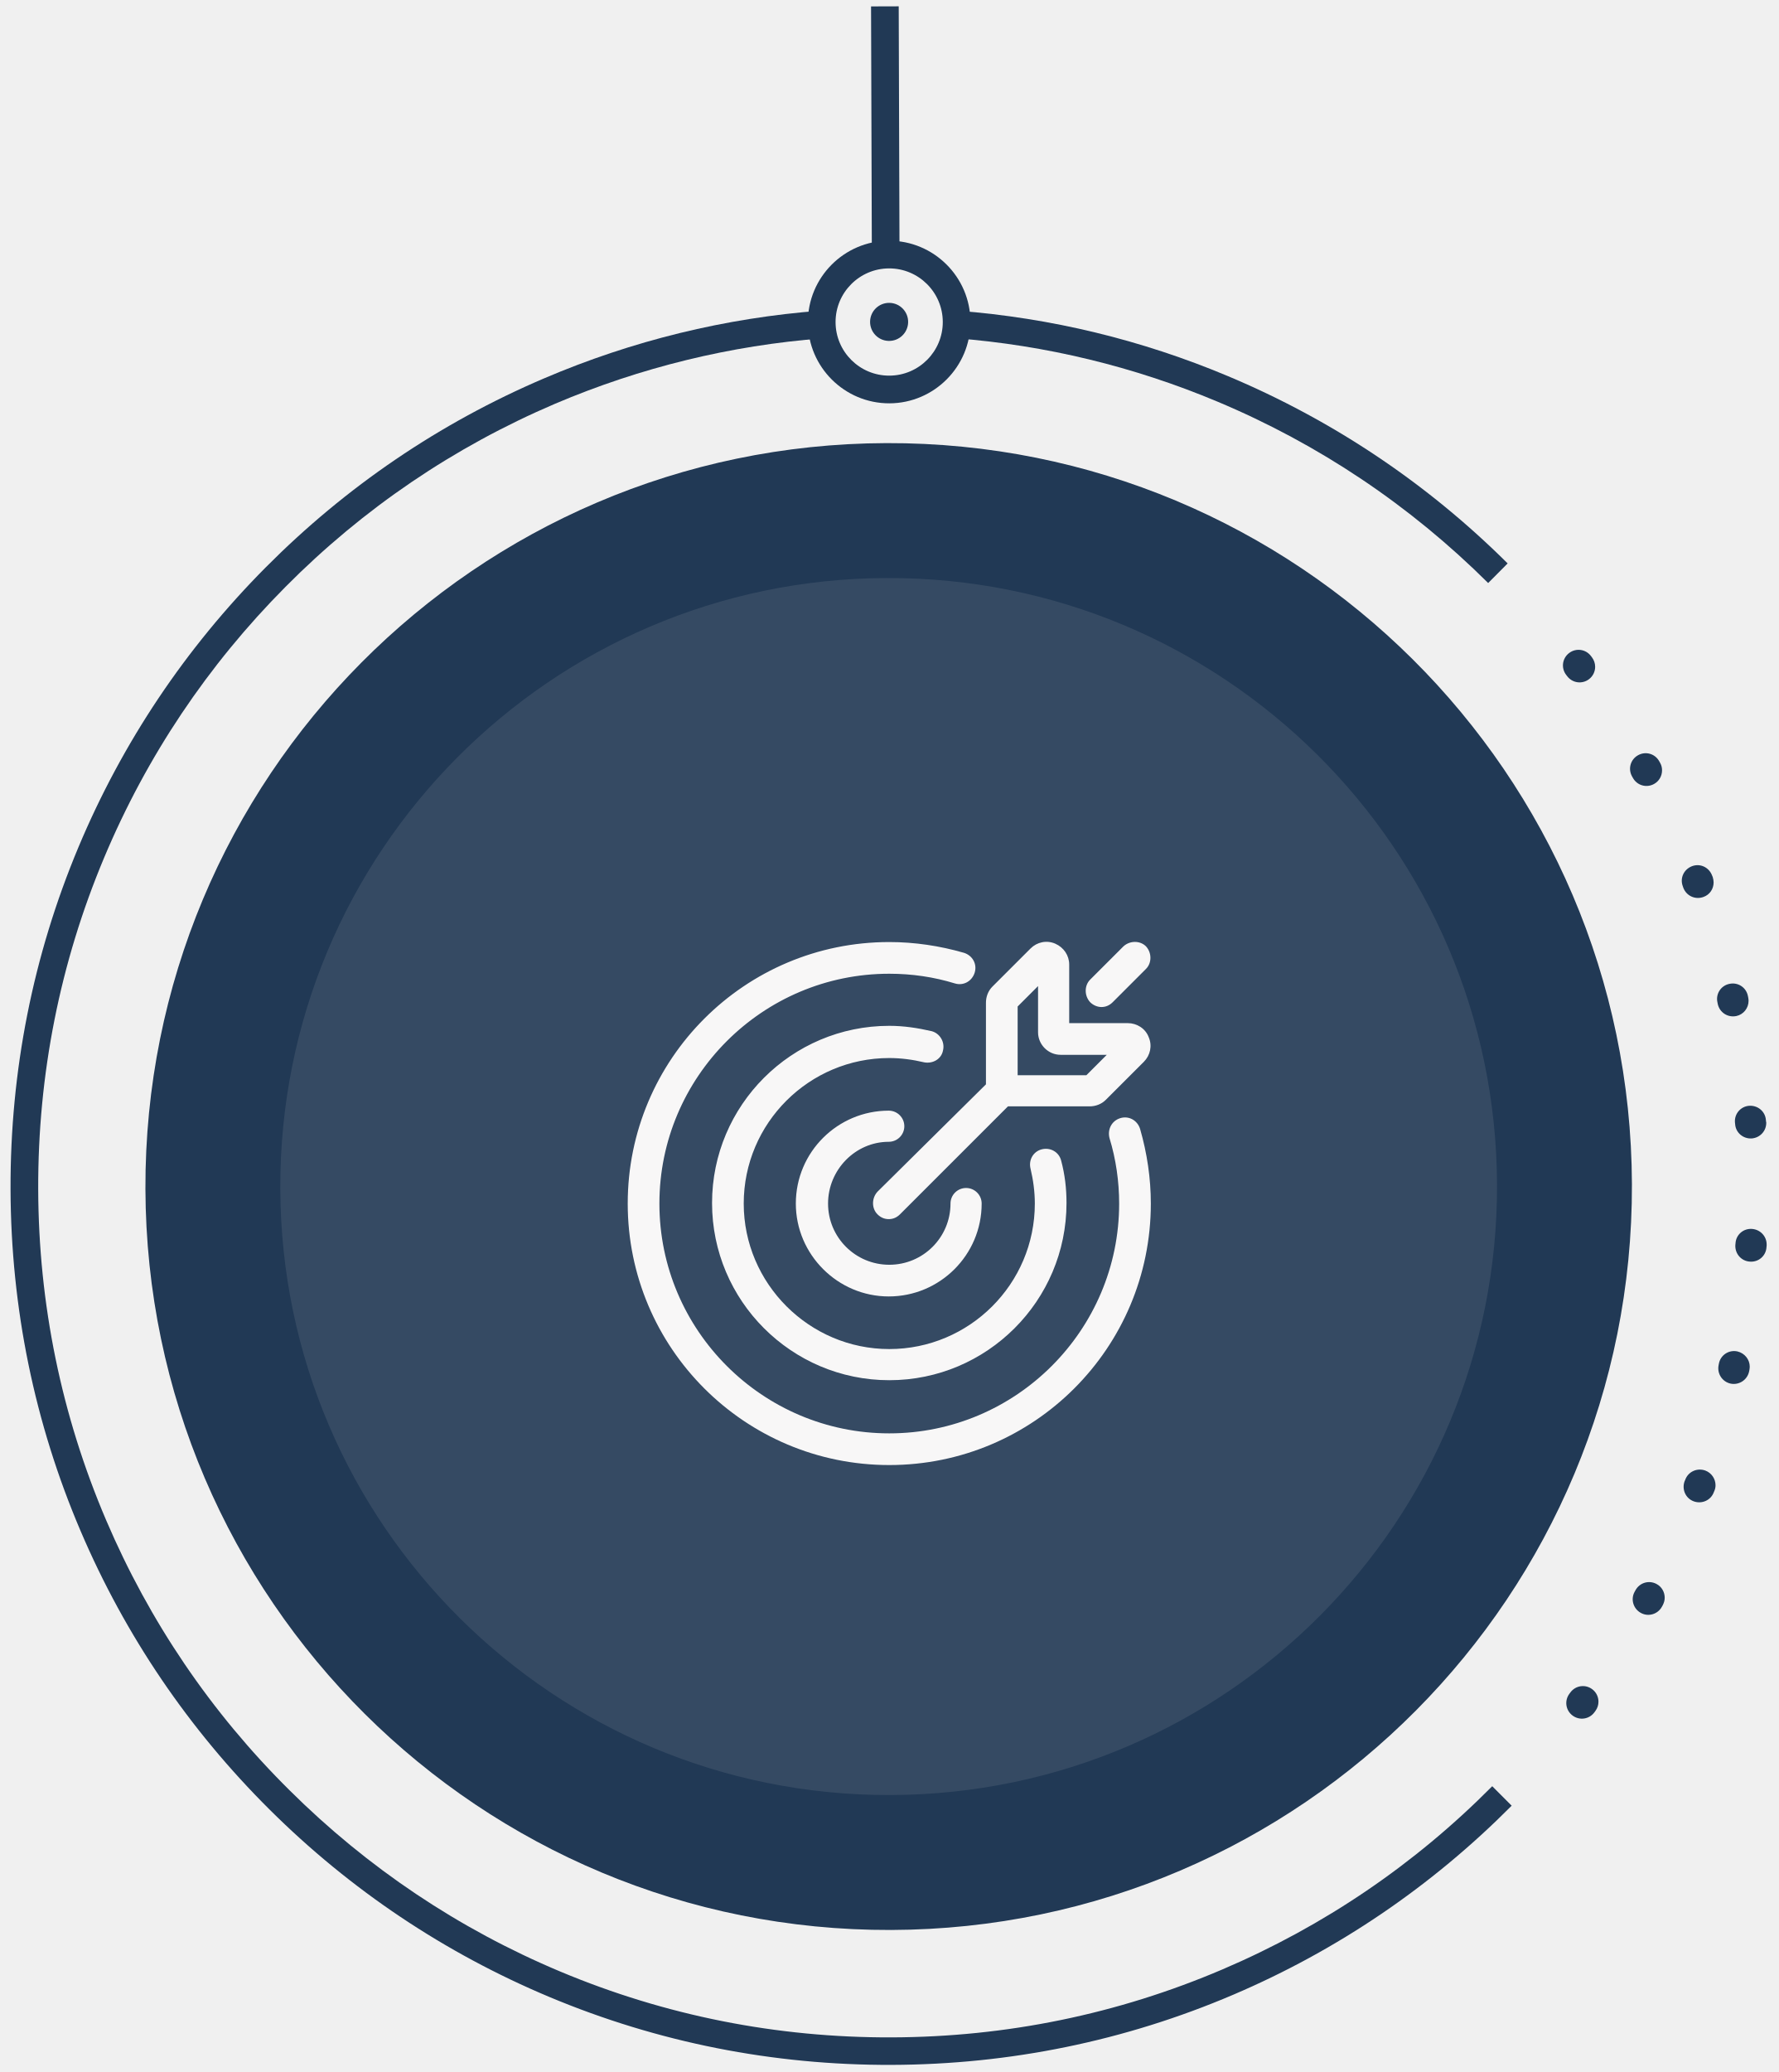
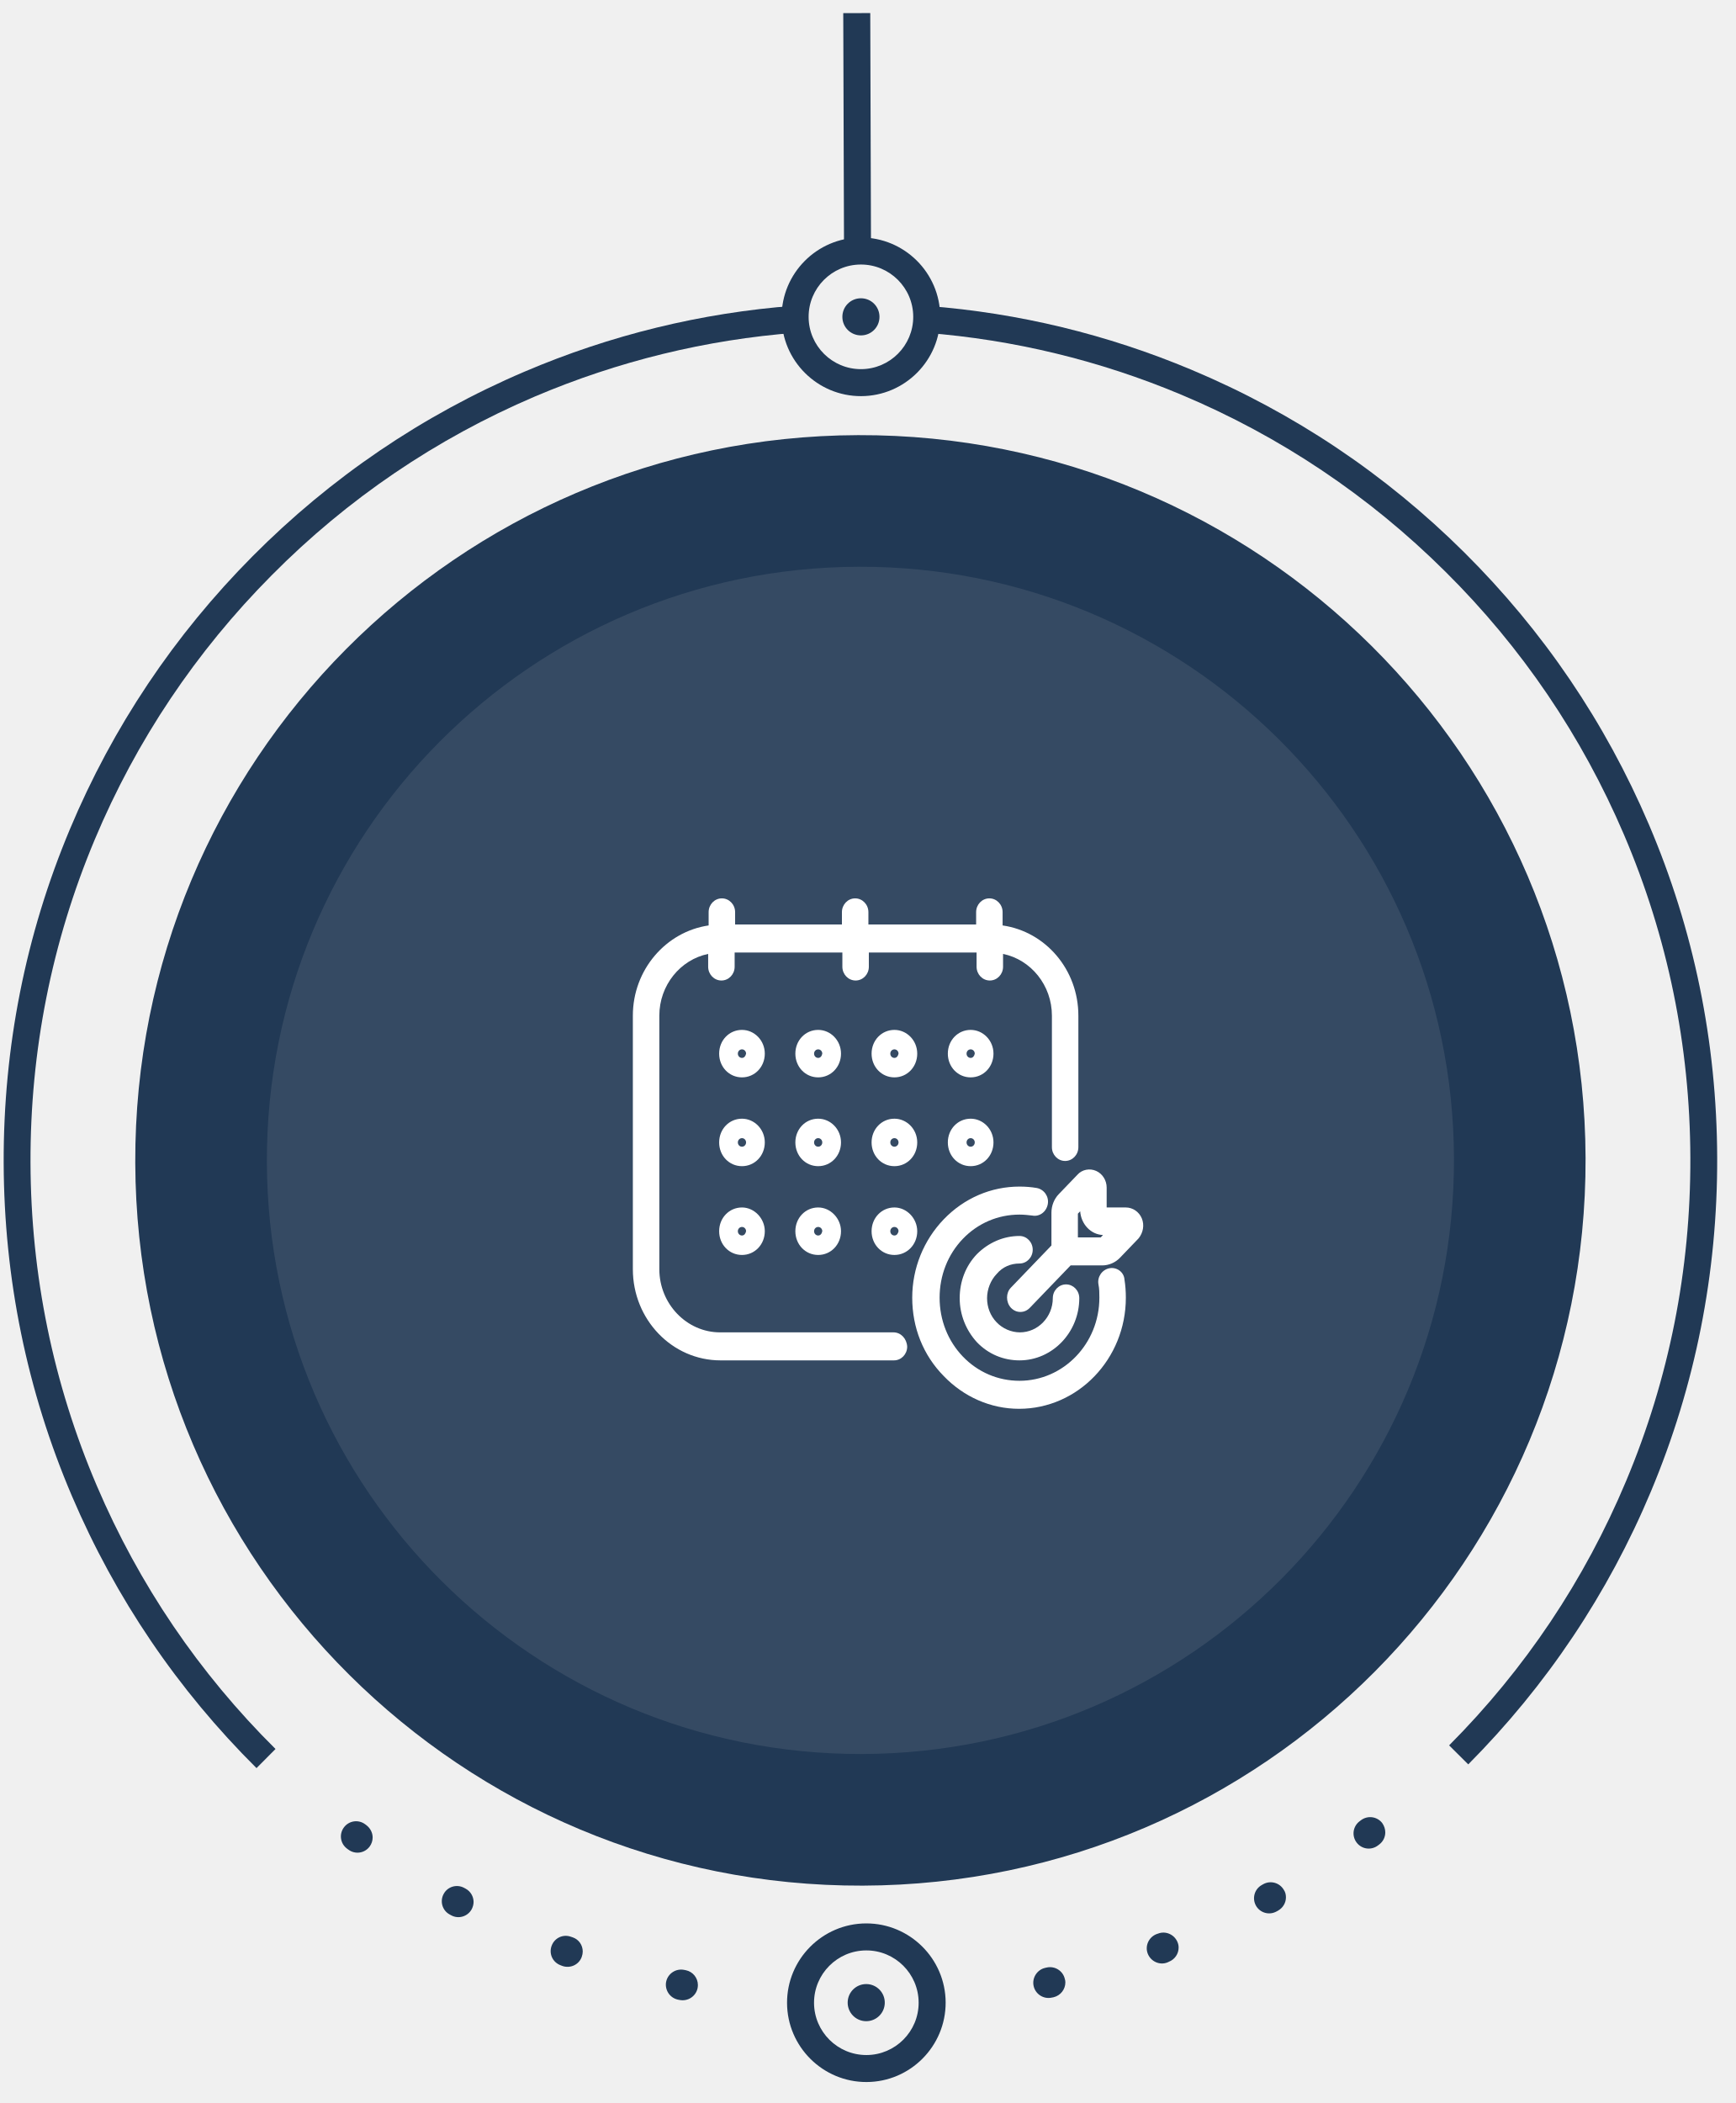
- <svg xmlns="http://www.w3.org/2000/svg" width="85" height="99" viewBox="0 0 85 99" fill="none">
-   <path d="M77.992 56.579C77.93 36.961 61.975 21.109 42.358 21.172C22.74 21.235 6.888 37.189 6.95 56.807C7.013 76.425 22.968 92.277 42.585 92.214C62.203 92.151 78.055 76.197 77.992 56.579Z" fill="#213955" />
-   <path d="M71.545 56.599C71.494 40.542 58.435 27.567 42.377 27.618C26.32 27.67 13.344 40.729 13.396 56.786C13.447 72.844 26.506 85.819 42.564 85.767C58.621 85.716 71.597 72.657 71.545 56.599Z" fill="#354A63" />
-   <path d="M72.245 86.276C68.406 90.139 63.928 93.178 58.934 95.31C53.76 97.517 48.267 98.642 42.606 98.66C36.945 98.678 31.445 97.589 26.256 95.415C21.25 93.315 16.752 90.305 12.889 86.466C9.025 82.627 5.986 78.149 3.854 73.156C1.647 67.989 0.522 62.489 0.504 56.828C0.486 51.166 1.576 45.667 3.749 40.478C5.849 35.471 8.859 30.974 12.698 27.11C16.537 23.247 21.015 20.207 26.008 18.076C30.217 16.277 34.669 15.188 39.23 14.843L39.333 16.165C34.912 16.502 30.61 17.557 26.533 19.289C21.696 21.354 17.359 24.294 13.643 28.041C9.928 31.78 7.008 36.137 4.974 40.986C2.866 46.01 1.809 51.336 1.826 56.823C1.844 62.311 2.935 67.63 5.075 72.64C7.141 77.476 10.08 81.814 13.828 85.529C17.567 89.245 21.924 92.165 26.773 94.199C31.797 96.306 37.122 97.364 42.61 97.346C48.098 97.329 53.417 96.237 58.426 94.097C63.263 92.032 67.601 89.092 71.316 85.345L72.245 86.276Z" fill="#213955" />
-   <path d="M84.431 59.459C84.431 59.476 84.431 59.492 84.431 59.509L84.423 59.592C84.399 60.005 84.045 60.312 83.632 60.28C83.218 60.257 82.912 59.902 82.935 59.489L82.943 59.406C82.966 58.993 83.321 58.686 83.734 58.718C84.131 58.749 84.43 59.071 84.431 59.459ZM84.412 53.649C84.413 54.038 84.117 54.361 83.72 54.395C83.307 54.421 82.951 54.117 82.925 53.712L82.916 53.629C82.882 53.216 83.195 52.86 83.6 52.834C84.013 52.808 84.369 53.112 84.395 53.517L84.404 53.6C84.412 53.616 84.412 53.633 84.412 53.649ZM83.623 65.297C83.623 65.346 83.615 65.404 83.607 65.454L83.591 65.536C83.501 65.942 83.105 66.191 82.708 66.109C82.303 66.02 82.054 65.624 82.135 65.227L82.151 65.144C82.233 64.739 82.629 64.482 83.034 64.571C83.381 64.653 83.622 64.958 83.623 65.297ZM83.567 47.817C83.568 48.164 83.329 48.471 82.983 48.546C82.578 48.63 82.189 48.384 82.096 47.979L82.08 47.896C81.987 47.492 82.242 47.094 82.647 47.01C83.052 46.918 83.449 47.173 83.533 47.578L83.55 47.66C83.558 47.71 83.567 47.768 83.567 47.817ZM81.988 70.963C81.989 71.046 81.972 71.137 81.939 71.219L81.907 71.294C81.767 71.683 81.338 71.874 80.949 71.735C80.561 71.596 80.369 71.167 80.508 70.778L80.541 70.703C80.68 70.314 81.109 70.123 81.498 70.262C81.805 70.377 81.987 70.666 81.988 70.963ZM81.896 42.161C81.897 42.467 81.716 42.749 81.41 42.857C81.022 42.999 80.6 42.81 80.45 42.422L80.425 42.348C80.275 41.96 80.472 41.538 80.86 41.388C81.248 41.238 81.67 41.435 81.82 41.823L81.854 41.905C81.879 41.988 81.896 42.079 81.896 42.161ZM79.559 76.335C79.56 76.459 79.527 76.575 79.469 76.69L79.428 76.765C79.231 77.129 78.777 77.263 78.421 77.066C78.057 76.868 77.923 76.414 78.12 76.058L78.161 75.984C78.359 75.62 78.804 75.486 79.169 75.683C79.417 75.814 79.558 76.07 79.559 76.335ZM79.432 36.805C79.433 37.07 79.293 37.327 79.046 37.46C78.683 37.659 78.236 37.528 78.037 37.165L77.995 37.091C77.796 36.728 77.927 36.281 78.29 36.082C78.653 35.882 79.099 36.013 79.299 36.376L79.34 36.45C79.407 36.566 79.432 36.69 79.432 36.805ZM76.393 81.304C76.394 81.461 76.345 81.618 76.246 81.75L76.197 81.817C75.95 82.148 75.487 82.216 75.156 81.969C74.824 81.722 74.757 81.259 75.004 80.928L75.053 80.862C75.3 80.53 75.763 80.463 76.094 80.71C76.293 80.858 76.392 81.081 76.393 81.304ZM76.235 31.857C76.235 32.08 76.137 32.303 75.939 32.453C75.609 32.702 75.146 32.637 74.897 32.307L74.847 32.242C74.598 31.912 74.663 31.449 74.993 31.2C75.323 30.951 75.786 31.015 76.035 31.345L76.084 31.411C76.184 31.543 76.234 31.7 76.235 31.857Z" fill="#213955" />
-   <path d="M72.053 26.92L71.122 27.857C67.383 24.141 63.027 21.221 58.177 19.187C54.188 17.514 49.978 16.494 45.671 16.161L45.774 14.847C50.222 15.188 54.564 16.24 58.685 17.971C63.684 20.07 68.19 23.081 72.053 26.92Z" fill="#213955" />
-   <path d="M46.379 15.374C46.386 17.514 44.648 19.264 42.507 19.271C40.367 19.277 38.617 17.539 38.611 15.399C38.604 13.258 40.342 11.509 42.482 11.502C44.623 11.495 46.372 13.233 46.379 15.374ZM39.933 15.395C39.937 16.808 41.09 17.953 42.503 17.948C43.916 17.944 45.062 16.791 45.057 15.378C45.052 13.965 43.9 12.82 42.487 12.824C41.074 12.829 39.928 13.981 39.933 15.395Z" fill="#213955" />
-   <path d="M42.513 14.471C42.011 14.46 41.595 14.857 41.583 15.359C41.572 15.861 41.969 16.278 42.471 16.289C42.973 16.301 43.389 15.903 43.401 15.401C43.413 14.899 43.015 14.483 42.513 14.471Z" fill="#213955" />
-   <path d="M41.629 0.306L41.667 12.166L42.989 12.162L42.951 0.302L41.629 0.306Z" fill="#213955" />
-   <path d="M39.574 57.506C39.574 59.122 40.883 60.43 42.5 60.43C44.117 60.43 45.426 59.122 45.426 57.506C45.426 57.095 45.76 56.762 46.17 56.762C46.581 56.762 46.915 57.095 46.915 57.506C46.915 59.969 44.913 61.944 42.474 61.944C40.036 61.944 38.034 59.943 38.034 57.506C38.034 55.043 40.036 53.067 42.474 53.067C42.885 53.067 43.219 53.401 43.219 53.811C43.219 54.222 42.885 54.555 42.474 54.555C40.883 54.555 39.574 55.889 39.574 57.506ZM45.067 50.194C45.169 49.783 44.913 49.373 44.528 49.27C43.86 49.116 43.193 49.014 42.5 49.014C37.828 49.014 34.03 52.811 34.03 57.48C34.03 62.149 37.828 65.946 42.5 65.946C47.172 65.946 50.97 62.149 50.97 57.48C50.97 56.787 50.893 56.12 50.714 55.453C50.611 55.043 50.2 54.812 49.789 54.914C49.379 55.017 49.148 55.428 49.251 55.838C49.379 56.377 49.456 56.941 49.456 57.506C49.456 61.354 46.324 64.458 42.5 64.458C38.676 64.458 35.544 61.328 35.544 57.506C35.544 53.657 38.676 50.553 42.5 50.553C43.065 50.553 43.629 50.63 44.168 50.758C44.579 50.835 44.99 50.604 45.067 50.194ZM53.537 53.426C53.126 53.555 52.921 53.965 53.024 54.376C53.332 55.376 53.486 56.454 53.486 57.506C53.486 63.56 48.557 68.486 42.5 68.486C36.443 68.486 31.514 63.56 31.514 57.506C31.514 51.451 36.443 46.525 42.5 46.525C43.578 46.525 44.63 46.679 45.631 46.987C46.042 47.115 46.453 46.884 46.581 46.474C46.709 46.063 46.478 45.653 46.068 45.525C44.913 45.191 43.706 45.011 42.5 45.011C35.596 45.011 30 50.604 30 57.506C30 64.407 35.596 70 42.5 70C49.404 70 55 64.407 55 57.506C55 56.3 54.82 55.094 54.487 53.94C54.358 53.529 53.948 53.298 53.537 53.426ZM52.639 48.116C52.844 48.116 53.024 48.039 53.178 47.885L54.333 46.73L54.769 46.294C55.051 46.012 55.051 45.525 54.769 45.217C54.487 44.934 53.999 44.934 53.691 45.217L53.255 45.653L52.1 46.807C51.817 47.09 51.817 47.577 52.1 47.885C52.254 48.039 52.459 48.116 52.639 48.116ZM47.12 51.81V47.91C47.12 47.628 47.223 47.346 47.428 47.141L49.251 45.319C49.559 45.011 50.02 44.909 50.431 45.088C50.842 45.268 51.099 45.653 51.099 46.089V48.885H53.896C54.333 48.885 54.743 49.142 54.897 49.553C55.077 49.963 54.974 50.425 54.666 50.733L52.844 52.554C52.639 52.759 52.356 52.862 52.074 52.862H48.198H48.172L43.013 58.019C42.859 58.173 42.68 58.25 42.474 58.25C42.269 58.25 42.089 58.173 41.935 58.019C41.653 57.737 41.653 57.249 41.935 56.941L47.12 51.81ZM48.635 51.374H51.92L52.895 50.399H50.688C50.097 50.399 49.61 49.912 49.61 49.322V47.115L48.635 48.09V51.374Z" fill="#F8F7F7" />
+ <svg xmlns="http://www.w3.org/2000/svg" width="85" height="103" viewBox="0 0 85 103" fill="none">
+   <path d="M77.668 56.719C77.605 37.101 61.651 21.249 42.033 21.312C22.416 21.375 6.563 37.329 6.626 56.947C6.689 76.564 22.643 92.417 42.261 92.354C61.879 92.291 77.731 76.336 77.668 56.719Z" fill="#213955" />
+   <path d="M71.222 56.739C71.171 40.682 58.111 27.706 42.054 27.758C25.997 27.81 13.021 40.868 13.073 56.926C13.124 72.983 26.183 85.959 42.241 85.907C58.298 85.856 71.273 72.797 71.222 56.739Z" fill="#354A63" />
+   <path d="M84.115 56.698C84.133 62.359 83.043 67.859 80.87 73.047C78.77 78.054 75.76 82.552 71.921 86.415L70.984 85.484C74.707 81.745 77.619 77.389 79.653 72.539C81.761 67.516 82.818 62.19 82.801 56.702C82.783 51.215 81.692 45.896 79.552 40.886C77.486 36.049 74.547 31.712 70.799 27.996C67.06 24.281 62.703 21.361 57.854 19.327C53.865 17.654 49.655 16.634 45.348 16.301L45.451 14.986C49.899 15.328 54.241 16.38 58.362 18.11C63.369 20.21 67.867 23.221 71.73 27.059C75.594 30.898 78.633 35.376 80.765 40.37C82.971 45.536 84.097 51.029 84.115 56.698Z" fill="#213955" />
+   <path d="M67.857 89.743C67.858 89.966 67.759 90.189 67.561 90.338L67.495 90.388C67.165 90.637 66.702 90.573 66.453 90.243C66.204 89.913 66.269 89.45 66.599 89.201L66.665 89.151C66.995 88.902 67.458 88.967 67.707 89.288C67.806 89.429 67.856 89.585 67.857 89.743ZM62.991 92.924C62.992 93.188 62.852 93.436 62.605 93.578L62.53 93.619C62.167 93.819 61.721 93.688 61.521 93.333C61.322 92.97 61.452 92.523 61.807 92.324L61.881 92.282C62.244 92.083 62.691 92.214 62.891 92.568C62.965 92.676 62.99 92.799 62.991 92.924ZM57.734 95.387C57.735 95.684 57.554 95.966 57.257 96.082L57.183 96.116C56.803 96.266 56.373 96.069 56.223 95.689C56.073 95.309 56.27 94.879 56.649 94.729L56.724 94.704C57.103 94.554 57.534 94.751 57.684 95.131C57.717 95.213 57.734 95.296 57.734 95.387ZM52.186 97.091C52.187 97.429 51.956 97.736 51.61 97.82L51.527 97.836C51.122 97.929 50.725 97.674 50.633 97.277C50.541 96.881 50.795 96.475 51.192 96.383L51.266 96.366C51.663 96.274 52.068 96.521 52.16 96.925C52.177 96.975 52.186 97.033 52.186 97.091Z" fill="#213955" />
+   <path d="M39.001 16.297C34.58 16.633 30.278 17.688 26.201 19.42C21.364 21.485 17.026 24.425 13.311 28.173C9.596 31.912 6.676 36.269 4.642 41.118C2.534 46.142 1.477 51.467 1.494 56.955C1.512 62.443 2.603 67.761 4.743 72.771C6.809 77.608 9.748 81.945 13.496 85.661L12.565 86.598C8.701 82.759 5.662 78.281 3.53 73.287C1.323 68.121 0.198 62.62 0.18 56.959C0.162 51.298 1.252 45.79 3.425 40.61C5.525 35.603 8.535 31.105 12.374 27.242C16.213 23.378 20.691 20.339 25.684 18.207C29.894 16.409 34.345 15.32 38.906 14.975L39.001 16.297Z" fill="#213955" />
+   <path d="M34.186 97.223C34.187 97.272 34.178 97.33 34.17 97.38C34.081 97.785 33.685 98.034 33.288 97.953L33.205 97.937C32.8 97.847 32.551 97.451 32.632 97.054C32.722 96.649 33.118 96.4 33.515 96.481L33.597 96.497C33.945 96.57 34.185 96.876 34.186 97.223ZM28.545 95.58C28.545 95.662 28.529 95.753 28.496 95.844C28.357 96.233 27.928 96.425 27.539 96.285L27.456 96.252C27.067 96.105 26.876 95.684 27.023 95.295C27.171 94.906 27.591 94.715 27.98 94.862L28.055 94.887C28.361 94.993 28.544 95.274 28.545 95.58ZM23.198 93.15C23.198 93.274 23.166 93.39 23.108 93.506C22.911 93.87 22.457 94.004 22.101 93.807L22.026 93.766C21.662 93.569 21.537 93.114 21.734 92.758C21.931 92.394 22.385 92.269 22.741 92.466L22.816 92.507C23.056 92.638 23.197 92.894 23.198 93.15ZM18.254 89.993C18.254 90.15 18.205 90.307 18.107 90.439C17.86 90.771 17.397 90.838 17.066 90.591L16.999 90.542C16.668 90.295 16.6 89.833 16.847 89.501C17.094 89.17 17.557 89.102 17.888 89.349L17.954 89.399C18.145 89.547 18.253 89.769 18.254 89.993Z" fill="#213955" />
+   <path d="M46.322 98.076C46.328 100.217 44.59 101.966 42.45 101.973C40.309 101.98 38.56 100.242 38.553 98.101C38.546 95.961 40.284 94.211 42.425 94.204C44.565 94.198 46.315 95.936 46.322 98.076ZM39.875 98.097C39.88 99.51 41.032 100.655 42.446 100.651C43.859 100.646 45.004 99.494 44.999 98.081C44.995 96.667 43.842 95.522 42.429 95.527C41.016 95.531 39.871 96.684 39.875 98.097Z" fill="#213955" />
+   <path d="M42.452 97.175C41.95 97.164 41.534 97.561 41.523 98.063C41.511 98.565 41.908 98.982 42.41 98.993C42.912 99.005 43.329 98.607 43.34 98.105C43.352 97.603 42.954 97.187 42.452 97.175Z" fill="#213955" />
+   <path d="M46.056 15.505C46.063 17.646 44.325 19.395 42.184 19.402C40.044 19.409 38.294 17.671 38.287 15.53C38.281 13.39 40.019 11.64 42.159 11.633C44.3 11.626 46.049 13.365 46.056 15.505ZM39.61 15.526C39.614 16.939 40.767 18.084 42.18 18.08C43.593 18.075 44.738 16.923 44.734 15.509C44.729 14.096 43.577 12.951 42.163 12.956C40.75 12.96 39.605 14.113 39.61 15.526Z" fill="#213955" />
+   <path d="M43.081 15.515C43.083 16.019 42.679 16.425 42.175 16.427C41.671 16.428 41.264 16.025 41.263 15.521C41.261 15.017 41.665 14.61 42.169 14.609C42.673 14.607 43.079 15.011 43.081 15.515Z" fill="#213955" />
+   <path d="M41.306 0.644L41.344 12.297L42.666 12.293L42.629 0.64L41.306 0.644Z" fill="#213955" />
+   <path d="M54.344 62.116C53.986 62.186 53.74 62.535 53.807 62.907C53.852 63.116 53.852 63.349 53.852 63.558C53.852 65.814 52.086 67.628 49.939 67.628C48.888 67.628 47.904 67.209 47.166 66.442C46.429 65.674 46.026 64.651 46.026 63.558C46.026 62.465 46.429 61.442 47.166 60.674C47.904 59.907 48.888 59.488 49.939 59.488C50.163 59.488 50.364 59.512 50.565 59.535C50.923 59.605 51.258 59.349 51.325 58.977C51.393 58.605 51.147 58.256 50.789 58.186C50.52 58.139 50.23 58.116 49.939 58.116C48.553 58.116 47.234 58.674 46.227 59.721C45.244 60.744 44.685 62.116 44.685 63.558C44.685 65.023 45.221 66.372 46.227 67.395C47.211 68.419 48.531 69 49.917 69C52.801 69 55.149 66.558 55.149 63.558C55.149 63.256 55.127 62.953 55.082 62.674C55.06 62.302 54.702 62.047 54.344 62.116Z" fill="white" />
+   <path d="M49.939 61.884C50.297 61.884 50.587 61.581 50.587 61.209C50.587 60.837 50.297 60.535 49.939 60.535C49.156 60.535 48.419 60.861 47.859 61.419C47.3 62 47.01 62.767 47.01 63.581C47.01 64.395 47.323 65.163 47.859 65.744C48.419 66.326 49.156 66.628 49.939 66.628C51.549 66.628 52.868 65.256 52.868 63.581C52.868 63.209 52.577 62.907 52.22 62.907C51.862 62.907 51.571 63.209 51.571 63.581C51.571 64.512 50.833 65.256 49.961 65.256C49.536 65.256 49.112 65.07 48.821 64.767C48.508 64.442 48.351 64.023 48.351 63.581C48.351 63.14 48.53 62.698 48.821 62.395C49.112 62.047 49.514 61.884 49.939 61.884Z" fill="white" />
+   <path d="M43.768 65.256H35.271C33.639 65.256 32.297 63.861 32.297 62.163V49.744C32.297 48.256 33.325 47 34.689 46.721V47.349C34.689 47.721 34.98 48.023 35.338 48.023C35.696 48.023 35.986 47.721 35.986 47.349V46.651H41.263V47.349C41.263 47.721 41.554 48.023 41.912 48.023C42.27 48.023 42.56 47.721 42.56 47.349V46.651H47.837V47.349C47.837 47.721 48.128 48.023 48.486 48.023C48.843 48.023 49.134 47.721 49.134 47.349V46.721C50.498 47 51.527 48.256 51.527 49.744V56.186C51.527 56.558 51.817 56.861 52.175 56.861C52.533 56.861 52.823 56.558 52.823 56.186V49.744C52.823 47.488 51.214 45.628 49.112 45.326V44.674C49.112 44.302 48.821 44 48.463 44C48.105 44 47.815 44.302 47.815 44.674V45.279H42.538V44.674C42.538 44.302 42.247 44 41.889 44C41.532 44 41.241 44.302 41.241 44.674V45.279H36.009V44.674C36.009 44.302 35.718 44 35.36 44C35.002 44 34.712 44.302 34.712 44.674V45.326C32.632 45.628 31 47.488 31 49.744V62.163C31 64.628 32.923 66.628 35.293 66.628H43.79C44.148 66.628 44.438 66.326 44.438 65.954C44.416 65.558 44.125 65.256 43.768 65.256Z" fill="white" />
+   <path d="M36.345 50.442C35.718 50.442 35.227 50.953 35.227 51.605C35.227 52.256 35.718 52.767 36.345 52.767C36.971 52.767 37.463 52.256 37.463 51.605C37.463 50.953 36.948 50.442 36.345 50.442ZM36.345 51.814C36.233 51.814 36.143 51.721 36.143 51.605C36.143 51.488 36.233 51.395 36.345 51.395C36.456 51.395 36.546 51.488 36.546 51.605C36.523 51.721 36.456 51.814 36.345 51.814Z" fill="white" />
+   <path d="M40.078 50.442C39.452 50.442 38.96 50.953 38.96 51.605C38.96 52.256 39.452 52.767 40.078 52.767C40.704 52.767 41.196 52.256 41.196 51.605C41.196 50.953 40.682 50.442 40.078 50.442ZM40.078 51.814C39.966 51.814 39.877 51.721 39.877 51.605C39.877 51.488 39.966 51.395 40.078 51.395C40.19 51.395 40.279 51.488 40.279 51.605C40.257 51.721 40.19 51.814 40.078 51.814Z" fill="white" />
+   <path d="M43.812 50.442C43.186 50.442 42.694 50.953 42.694 51.605C42.694 52.256 43.186 52.767 43.812 52.767C44.438 52.767 44.93 52.256 44.93 51.605C44.93 50.953 44.416 50.442 43.812 50.442ZM43.812 51.814C43.7 51.814 43.611 51.721 43.611 51.605C43.611 51.488 43.7 51.395 43.812 51.395C43.924 51.395 44.014 51.488 44.014 51.605C43.991 51.721 43.924 51.814 43.812 51.814Z" fill="white" />
+   <path d="M47.547 50.442C46.921 50.442 46.429 50.953 46.429 51.605C46.429 52.256 46.921 52.767 47.547 52.767C48.173 52.767 48.665 52.256 48.665 51.605C48.665 50.953 48.15 50.442 47.547 50.442ZM47.547 51.814C47.435 51.814 47.346 51.721 47.346 51.605C47.346 51.488 47.435 51.395 47.547 51.395C47.658 51.395 47.748 51.488 47.748 51.605C47.726 51.721 47.658 51.814 47.547 51.814Z" fill="white" />
+   <path d="M36.345 54.791C35.718 54.791 35.227 55.302 35.227 55.953C35.227 56.605 35.718 57.116 36.345 57.116C36.971 57.116 37.463 56.605 37.463 55.953C37.463 55.302 36.948 54.791 36.345 54.791ZM36.345 56.163C36.233 56.163 36.143 56.07 36.143 55.953C36.143 55.837 36.233 55.744 36.345 55.744C36.456 55.744 36.546 55.837 36.546 55.953C36.546 56.07 36.456 56.163 36.345 56.163Z" fill="white" />
+   <path d="M40.078 54.791C39.452 54.791 38.96 55.302 38.96 55.953C38.96 56.605 39.452 57.116 40.078 57.116C40.704 57.116 41.196 56.605 41.196 55.953C41.196 55.302 40.682 54.791 40.078 54.791ZM40.078 56.163C39.966 56.163 39.877 56.07 39.877 55.953C39.877 55.837 39.966 55.744 40.078 55.744C40.19 55.744 40.279 55.837 40.279 55.953C40.279 56.07 40.19 56.163 40.078 56.163Z" fill="white" />
+   <path d="M43.812 54.791C43.186 54.791 42.694 55.302 42.694 55.953C42.694 56.605 43.186 57.116 43.812 57.116C44.438 57.116 44.93 56.605 44.93 55.953C44.93 55.302 44.416 54.791 43.812 54.791ZM43.812 56.163C43.7 56.163 43.611 56.07 43.611 55.953C43.611 55.837 43.7 55.744 43.812 55.744C43.924 55.744 44.014 55.837 44.014 55.953C44.014 56.07 43.924 56.163 43.812 56.163Z" fill="white" />
+   <path d="M47.547 54.791C46.921 54.791 46.429 55.302 46.429 55.953C46.429 56.605 46.921 57.116 47.547 57.116C48.173 57.116 48.665 56.605 48.665 55.953C48.665 55.302 48.15 54.791 47.547 54.791ZM47.547 56.163C47.435 56.163 47.346 56.07 47.346 55.953C47.346 55.837 47.435 55.744 47.547 55.744C47.658 55.744 47.748 55.837 47.748 55.953C47.748 56.07 47.658 56.163 47.547 56.163Z" fill="white" />
+   <path d="M36.345 59.139C35.718 59.139 35.227 59.651 35.227 60.302C35.227 60.953 35.718 61.465 36.345 61.465C36.971 61.465 37.463 60.953 37.463 60.302C37.463 59.674 36.948 59.139 36.345 59.139ZM36.345 60.512C36.233 60.512 36.143 60.419 36.143 60.302C36.143 60.186 36.233 60.093 36.345 60.093C36.456 60.093 36.546 60.186 36.546 60.302C36.523 60.419 36.456 60.512 36.345 60.512Z" fill="white" />
+   <path d="M40.078 59.139C39.452 59.139 38.96 59.651 38.96 60.302C38.96 60.953 39.452 61.465 40.078 61.465C40.704 61.465 41.196 60.953 41.196 60.302C41.196 59.674 40.682 59.139 40.078 59.139ZM40.078 60.512C39.966 60.512 39.877 60.419 39.877 60.302C39.877 60.186 39.966 60.093 40.078 60.093C40.19 60.093 40.279 60.186 40.279 60.302C40.257 60.419 40.19 60.512 40.078 60.512Z" fill="white" />
+   <path d="M43.812 59.139C43.186 59.139 42.694 59.651 42.694 60.302C42.694 60.953 43.186 61.465 43.812 61.465C44.438 61.465 44.93 60.953 44.93 60.302C44.93 59.674 44.416 59.139 43.812 59.139ZM43.812 60.512C43.7 60.512 43.611 60.419 43.611 60.302C43.611 60.186 43.7 60.093 43.812 60.093C43.924 60.093 44.014 60.186 44.014 60.302C43.991 60.419 43.924 60.512 43.812 60.512Z" fill="white" />
+   <path d="M55.931 59.674C55.797 59.349 55.484 59.139 55.148 59.139H54.209V58.163C54.209 57.814 54.008 57.488 53.695 57.349C53.382 57.209 53.002 57.279 52.778 57.535L51.861 58.488C51.638 58.721 51.504 59.047 51.504 59.395V61L49.514 63.07C49.268 63.326 49.268 63.767 49.514 64.046C49.648 64.186 49.804 64.256 49.983 64.256C50.162 64.256 50.319 64.186 50.453 64.046L52.443 61.977H53.986C54.321 61.977 54.634 61.837 54.858 61.605L55.774 60.651C55.998 60.372 56.065 60 55.931 59.674ZM53.919 60.605H52.8V59.442L52.912 59.326C52.957 59.953 53.427 60.465 54.03 60.488L53.919 60.605Z" fill="white" />
</svg>
